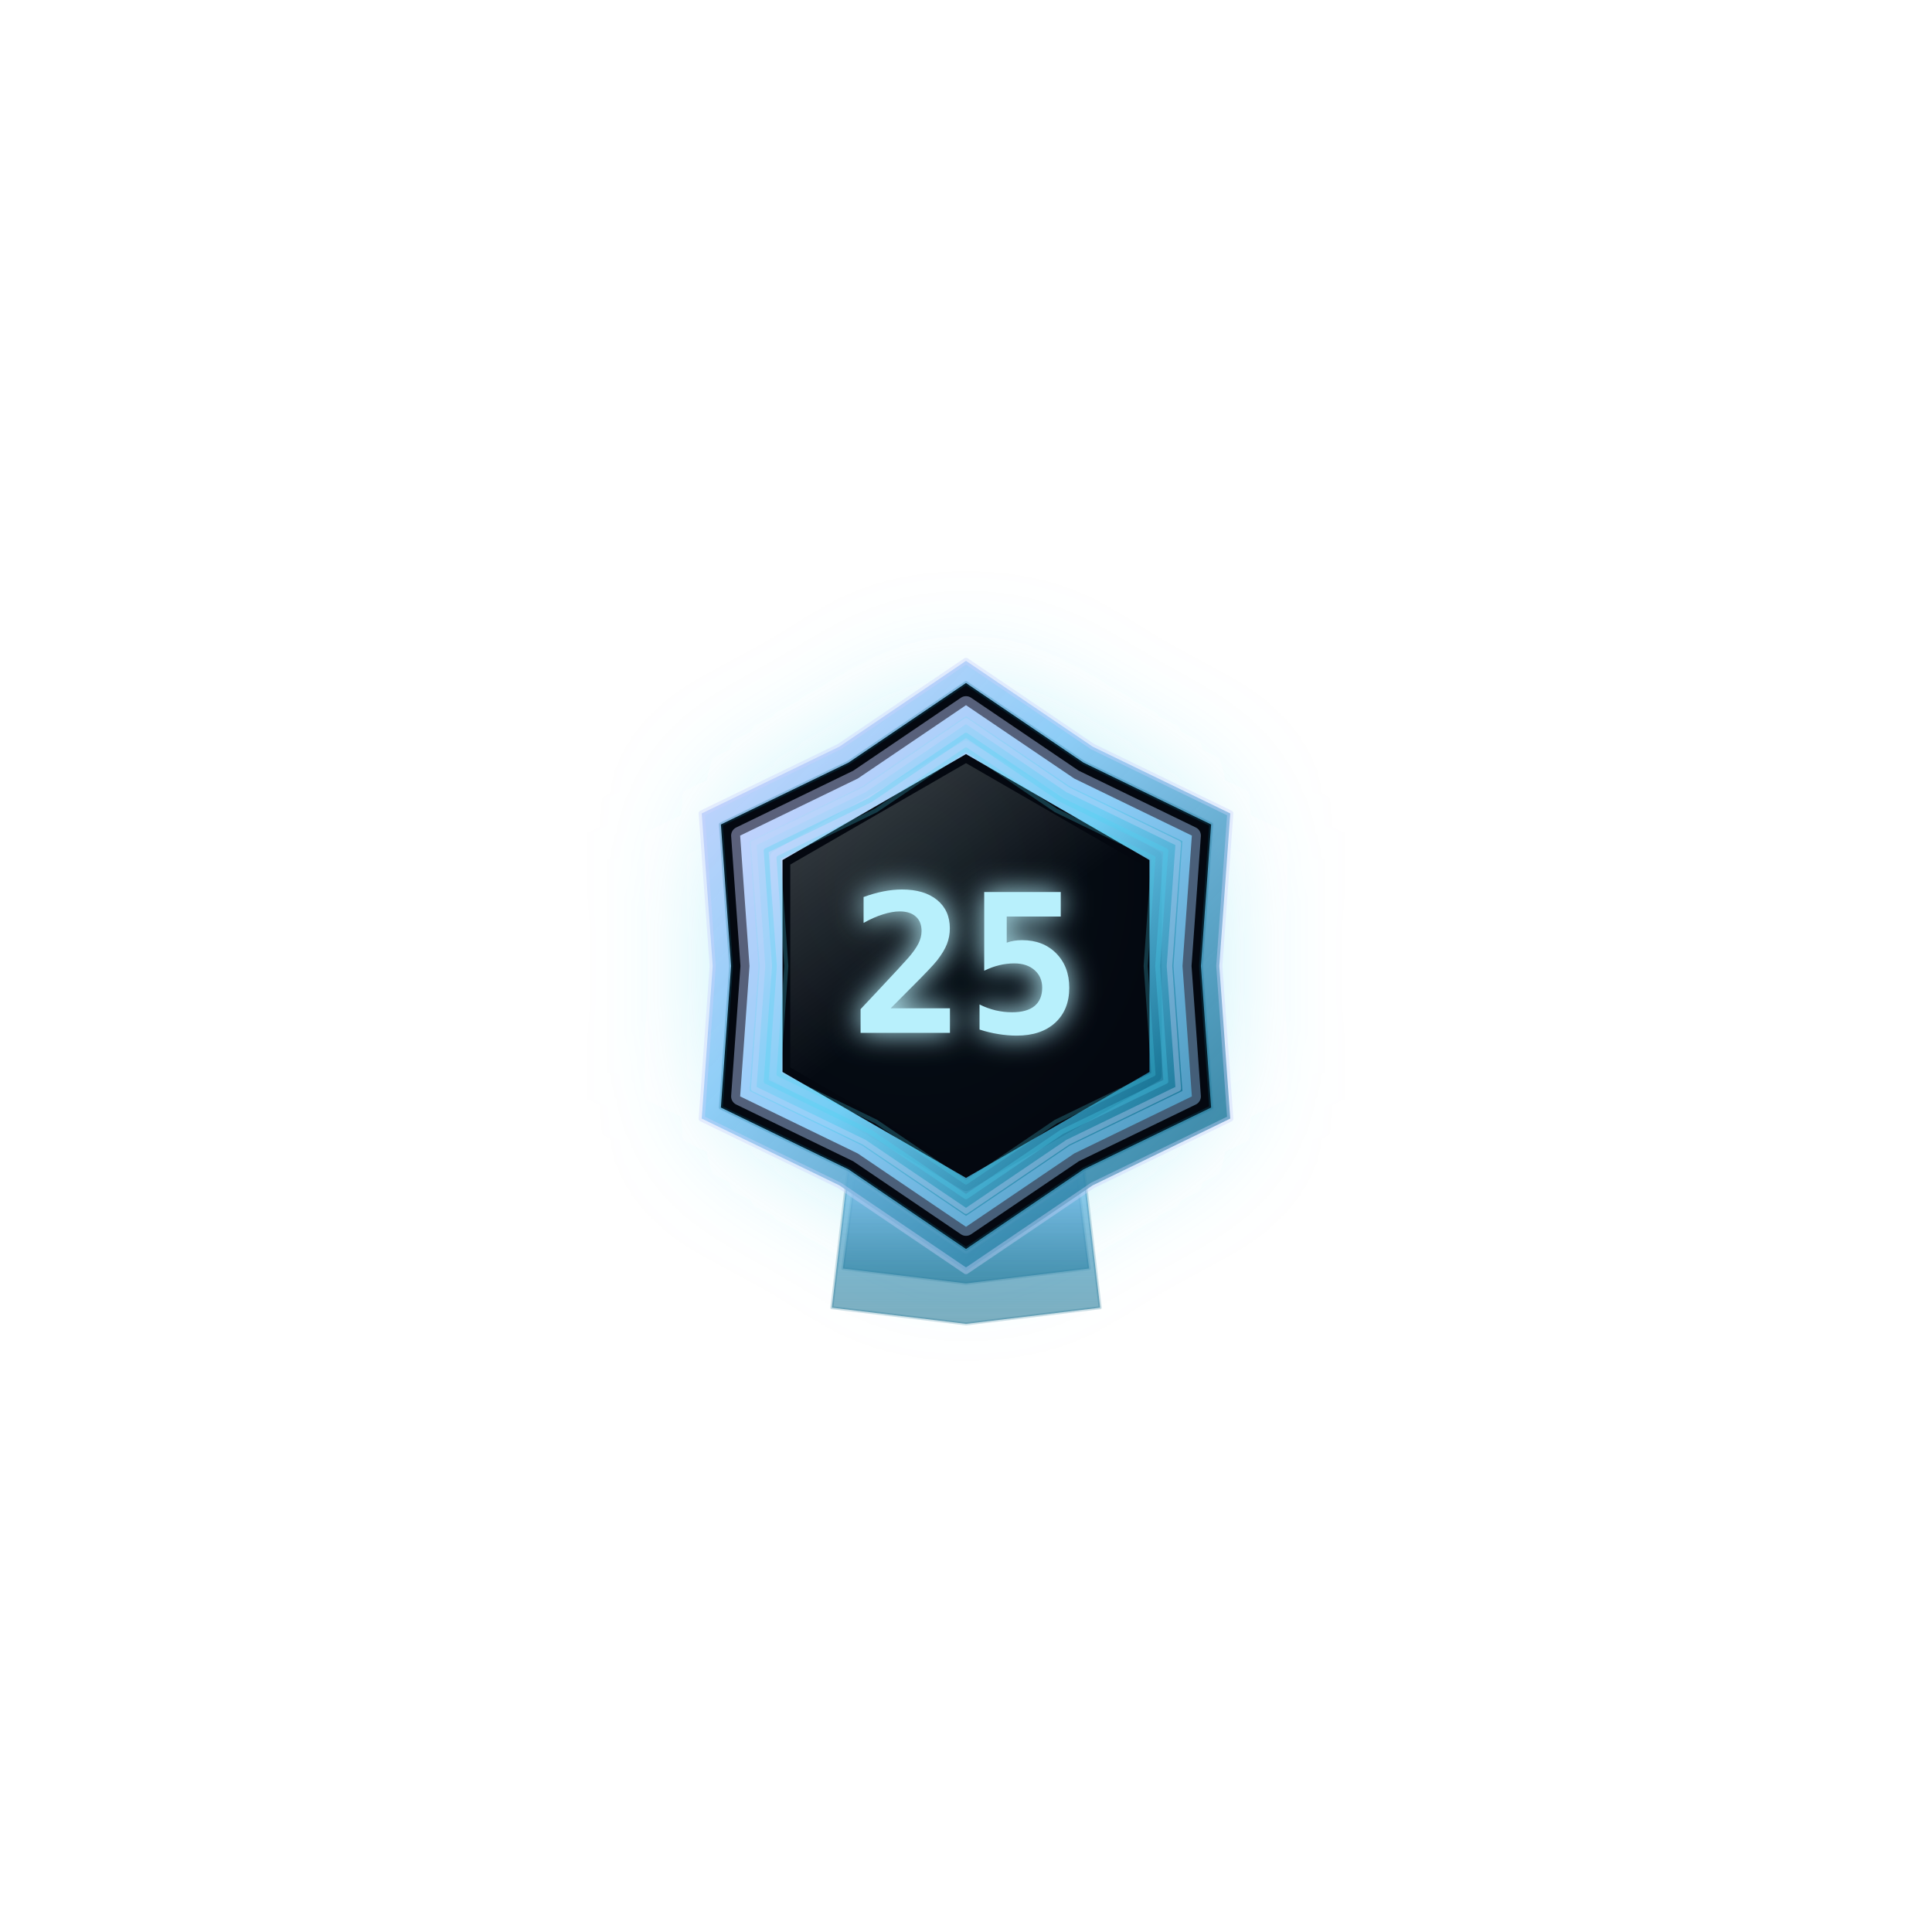
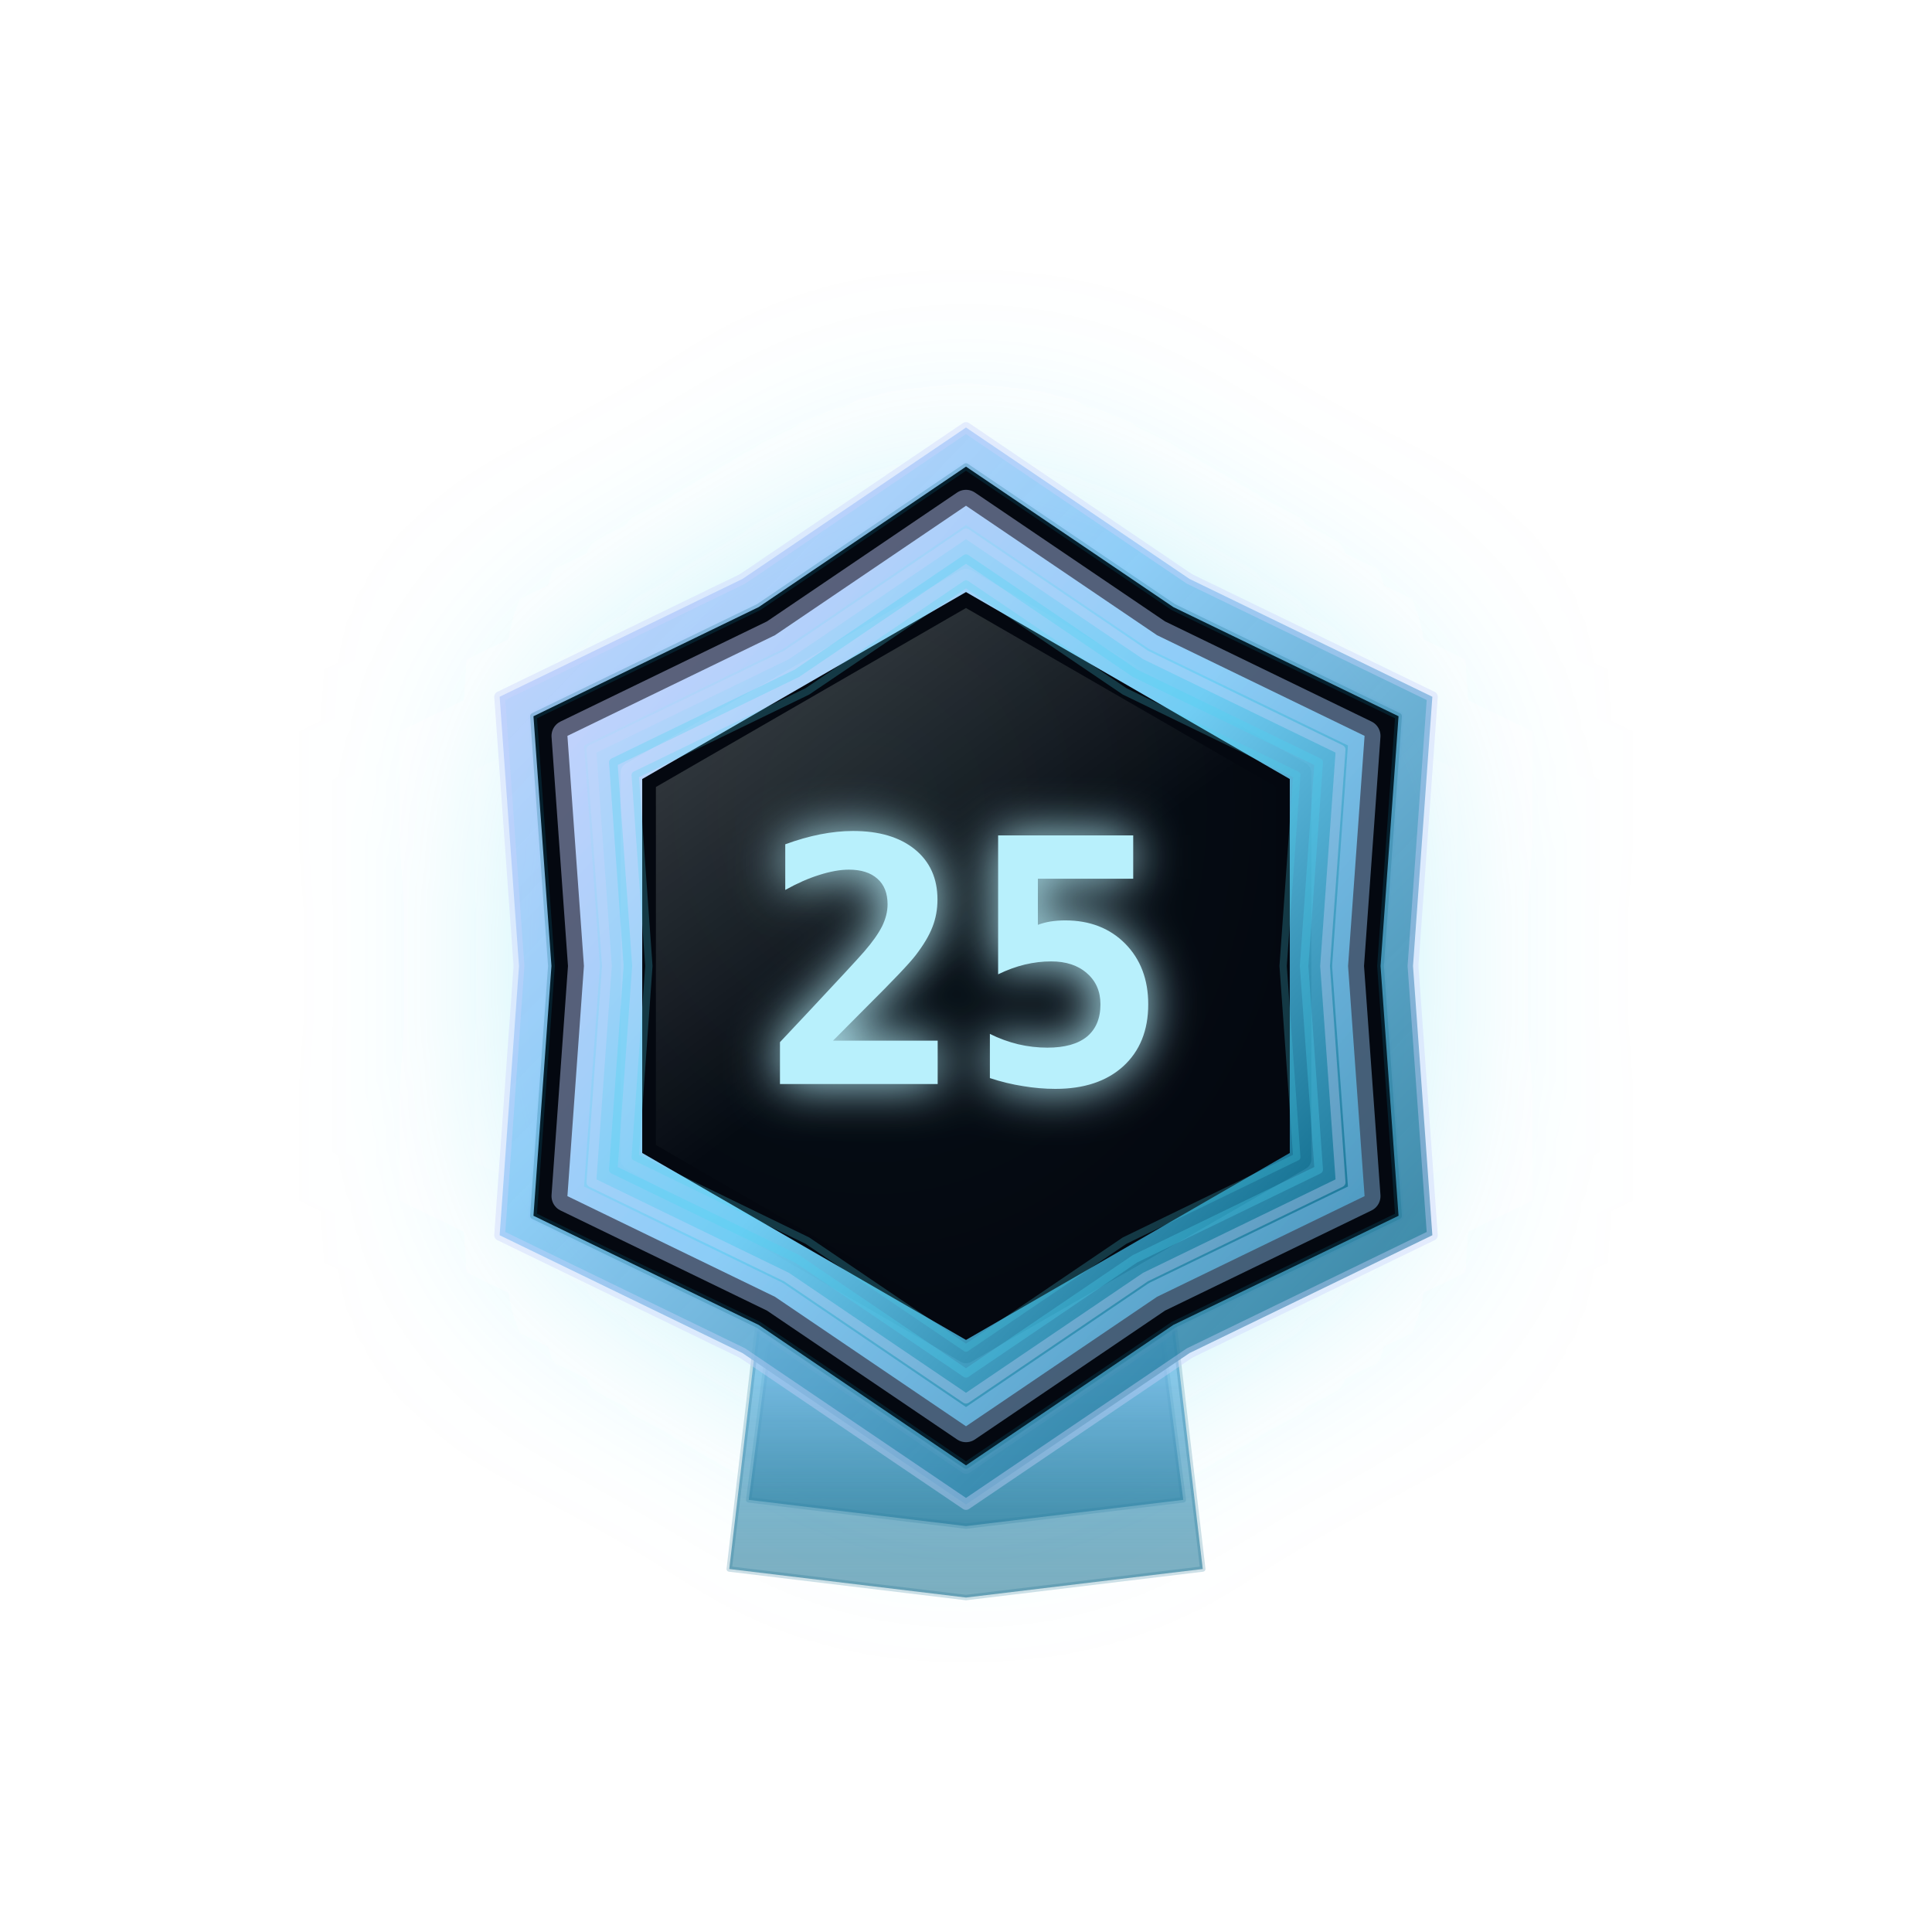
- <svg xmlns="http://www.w3.org/2000/svg" width="252" height="252" viewBox="-84 -84 252 252">
+ <svg xmlns="http://www.w3.org/2000/svg" width="142.80" height="142.80" viewBox="-29.40 -29.40 142.80 142.80">
  <defs>
    <radialGradient id="bgg0khm" cx="35%" cy="28%" r="72%">
      <stop offset="0%" stop-color="#081218" />
      <stop offset="100%" stop-color="#040810" />
    </radialGradient>
    <linearGradient id="rimg0khm" x1="5%" y1="5%" x2="95%" y2="95%">
      <stop offset="0%" stop-color="#c9d7fd" />
      <stop offset="50%" stop-color="#71cdf4" />
      <stop offset="100%" stop-color="#0c6888" />
    </linearGradient>
    <linearGradient id="transRingg0khm" x1="0%" y1="0%" x2="100%" y2="100%">
      <stop offset="0%" stop-color="#cecffe" />
      <stop offset="100%" stop-color="#88c8f6" />
    </linearGradient>
    <linearGradient id="shg0khm" x1="18%" y1="0%" x2="82%" y2="100%">
      <stop offset="0%" stop-color="white" stop-opacity="0.2" />
      <stop offset="50%" stop-color="white" stop-opacity="0" />
    </linearGradient>
    <filter id="glg0khm" x="-40%" y="-40%" width="180%" height="180%">
      <feGaussianBlur stdDeviation="1.8" result="b" />
      <feMerge>
        <feMergeNode in="b" />
        <feMergeNode in="SourceGraphic" />
      </feMerge>
    </filter>
    <filter id="halog0khm" x="-150%" y="-150%" width="500%" height="500%">
      <feGaussianBlur stdDeviation="9" result="b" />
      <feMerge>
        <feMergeNode in="b" />
        <feMergeNode in="SourceGraphic" />
      </feMerge>
    </filter>
    <linearGradient id="pgg0khm_0" x1="5%" y1="0%" x2="95%" y2="100%">
      <stop offset="0%" stop-color="#c2e1fd" stop-opacity="0.95" />
      <stop offset="38%" stop-color="#67cef3" stop-opacity="0.9" />
      <stop offset="100%" stop-color="#0c6888" stop-opacity="0.85" />
    </linearGradient>
    <linearGradient id="pgg0khm_1" x1="5%" y1="0%" x2="95%" y2="100%">
      <stop offset="0%" stop-color="#ccd2fe" stop-opacity="0.95" />
      <stop offset="38%" stop-color="#85c9f6" stop-opacity="0.9" />
      <stop offset="100%" stop-color="#0c6888" stop-opacity="0.85" />
    </linearGradient>
    <linearGradient id="apg0khm_0" x1="0%" y1="0%" x2="0%" y2="100%">
      <stop offset="0%" stop-color="#cad5fd" />
      <stop offset="100%" stop-color="#0c6888" stop-opacity="0.65" />
    </linearGradient>
    <linearGradient id="apg0khm_1" x1="0%" y1="0%" x2="0%" y2="100%">
      <stop offset="0%" stop-color="#7dcaf5" />
      <stop offset="100%" stop-color="#0c6888" stop-opacity="0.65" />
    </linearGradient>
  </defs>
  <path d="M71.46,24.99 L70.24,42.00L71.46,59.01 L56.12,66.45L42.00,76.02 L27.88,66.45L12.54,59.01 L13.76,42.00L12.54,24.99 L27.88,17.55L42.00,7.98 L56.12,17.55Z" fill="#4ad4f0" fill-opacity="0.47" filter="url(#halog0khm)" />
  <path d="M27.88,66.45 L42.00,76.02 L56.12,66.45 L58.06,81.46 L42.00,83.40 L25.94,81.46 Z" fill="url(#apg0khm_0)" opacity="0.9" />
  <path d="M27.88,66.45 L42.00,76.02 L56.12,66.45" fill="none" stroke="#cad5fd" stroke-width="0.9" stroke-opacity="0.52" stroke-linejoin="round" />
  <path d="M27.88,66.45 L42.00,76.02 L56.12,66.45 L58.06,81.46 L42.00,83.40 L25.94,81.46 Z" fill="none" stroke="#0c6888" stroke-width="0.4" stroke-opacity="0.2" stroke-linejoin="round" />
  <path d="M26.61,68.65 L42.00,79.08 L57.39,68.65 L59.50,86.57 L42.00,88.68 L24.50,86.57 Z" fill="url(#apg0khm_1)" opacity="0.82" />
  <path d="M26.61,68.65 L42.00,79.08 L57.39,68.65" fill="none" stroke="#cad5fd" stroke-width="0.9" stroke-opacity="0.42" stroke-linejoin="round" />
  <path d="M26.61,68.65 L42.00,79.08 L57.39,68.65 L59.50,86.57 L42.00,88.68 L24.50,86.57 Z" fill="none" stroke="#0c6888" stroke-width="0.4" stroke-opacity="0.2" stroke-linejoin="round" />
  <path d="M73.97,23.54 L72.64,42.00L73.97,60.46 L57.32,68.53L42.00,78.91 L26.68,68.53L10.03,60.46 L11.36,42.00L10.03,23.54 L26.68,15.47L42.00,5.09 L57.32,15.47Z" fill="url(#pgg0khm_0)" />
  <path d="M71.46,24.99 L70.24,42.00L71.46,59.01 L56.12,66.45L42.00,76.02 L27.88,66.45L12.54,59.01 L13.76,42.00L12.54,24.99 L27.88,17.55L42.00,7.98 L56.12,17.55Z" fill="#040810" />
  <path d="M73.97,23.54 L72.64,42.00L73.97,60.46 L57.32,68.53L42.00,78.91 L26.68,68.53L10.03,60.46 L11.36,42.00L10.03,23.54 L26.68,15.47L42.00,5.09 L57.32,15.47Z" fill="none" stroke="#c2e1fd" stroke-width="0.8" stroke-opacity="0.48" stroke-linejoin="round" />
  <path d="M71.46,24.99 L70.24,42.00L71.46,59.01 L56.12,66.45L42.00,76.02 L27.88,66.45L12.54,59.01 L13.76,42.00L12.54,24.99 L27.88,17.55L42.00,7.98 L56.12,17.55Z" fill="none" stroke="#0c6888" stroke-width="0.5" stroke-opacity="0.28" stroke-linejoin="round" />
  <path d="M76.47,22.10 L75.04,42.00L76.47,61.90 L58.52,70.61L42.00,81.80 L25.48,70.61L7.53,61.90 L8.96,42.00L7.53,22.10 L25.48,13.39L42.00,2.20 L58.52,13.39Z" fill="url(#pgg0khm_1)" />
  <path d="M73.97,23.54 L72.64,42.00L73.97,60.46 L57.32,68.53L42.00,78.91 L26.68,68.53L10.03,60.46 L11.36,42.00L10.03,23.54 L26.68,15.47L42.00,5.09 L57.32,15.47Z" fill="#040810" />
  <path d="M76.47,22.10 L75.04,42.00L76.47,61.90 L58.52,70.61L42.00,81.80 L25.48,70.61L7.53,61.90 L8.96,42.00L7.53,22.10 L25.48,13.39L42.00,2.20 L58.52,13.39Z" fill="none" stroke="#ccd2fe" stroke-width="0.8" stroke-opacity="0.4" stroke-linejoin="round" />
  <path d="M73.97,23.54 L72.64,42.00L73.97,60.46 L57.32,68.53L42.00,78.91 L26.68,68.53L10.03,60.46 L11.36,42.00L10.03,23.54 L26.68,15.47L42.00,5.09 L57.32,15.47Z" fill="none" stroke="#0c6888" stroke-width="0.5" stroke-opacity="0.24" stroke-linejoin="round" />
  <path d="M71.46,24.99 L70.24,42.00L71.46,59.01 L56.12,66.45L42.00,76.02 L27.88,66.45L12.54,59.01 L13.76,42.00L12.54,24.99 L27.88,17.55L42.00,7.98 L56.12,17.55Z" fill="url(#rimg0khm)" />
  <path d="M66.73,27.72L66.73,56.28L42.00,70.56L17.27,56.28L17.27,27.72L42.00,13.44Z" fill="#040810" />
  <path d="M66.73,27.72L66.73,56.28L42.00,70.56L17.27,56.28L17.27,27.72L42.00,13.44Z" fill="none" stroke="url(#rimg0khm)" stroke-width="1.596" stroke-linejoin="round" />
  <path d="M64.92,28.77L64.92,55.23L42.00,68.46L19.08,55.23L19.08,28.77L42.00,15.54Z" fill="url(#bgg0khm)" />
  <path d="M64.92,28.77L64.92,55.23L42.00,68.46L19.08,55.23L19.08,28.77L42.00,15.54Z" fill="url(#shg0khm)" />
  <path d="M71.46,24.99 L70.24,42.00L71.46,59.01 L56.12,66.45L42.00,76.02 L27.88,66.45L12.54,59.01 L13.76,42.00L12.54,24.99 L27.88,17.55L42.00,7.98 L56.12,17.55Z" fill="none" stroke="url(#transRingg0khm)" stroke-width="2.352" stroke-opacity="0.45" stroke-linejoin="round" />
  <path d="M69.69,26.01 L68.54,42.00L69.69,57.99 L55.27,64.99L42.00,73.98 L28.73,64.99L14.31,57.99 L15.46,42.00L14.31,26.01 L28.73,19.01L42.00,10.02 L55.27,19.01Z" fill="none" stroke="#cad5fd" stroke-width="0.72" stroke-opacity="0.36" stroke-linejoin="round" />
  <path d="M68.07,26.95 L66.99,42.00L68.07,57.05 L54.49,63.64L42.00,72.11 L29.51,63.64L15.93,57.05 L17.01,42.00L15.93,26.95 L29.51,20.36L42.00,11.89 L54.49,20.36Z" fill="none" stroke="#4ad4f0" stroke-width="0.63" stroke-opacity="0.3" stroke-linejoin="round" />
  <path d="M66.45,27.88 L65.44,42.00L66.45,56.12 L53.72,62.30L42.00,70.24 L30.28,62.30L17.55,56.12 L18.56,42.00L17.55,27.88 L30.28,21.70L42.00,13.76 L53.72,21.70Z" fill="none" stroke="#4ad4f0" stroke-width="0.54" stroke-opacity="0.24" stroke-linejoin="round" />
  <text x="42" y="42" text-anchor="middle" dominant-baseline="central" font-family="Orbitron,monospace" font-weight="900" font-size="25.2" fill="#b8f0fc" filter="url(#glg0khm)">25</text>
</svg>
